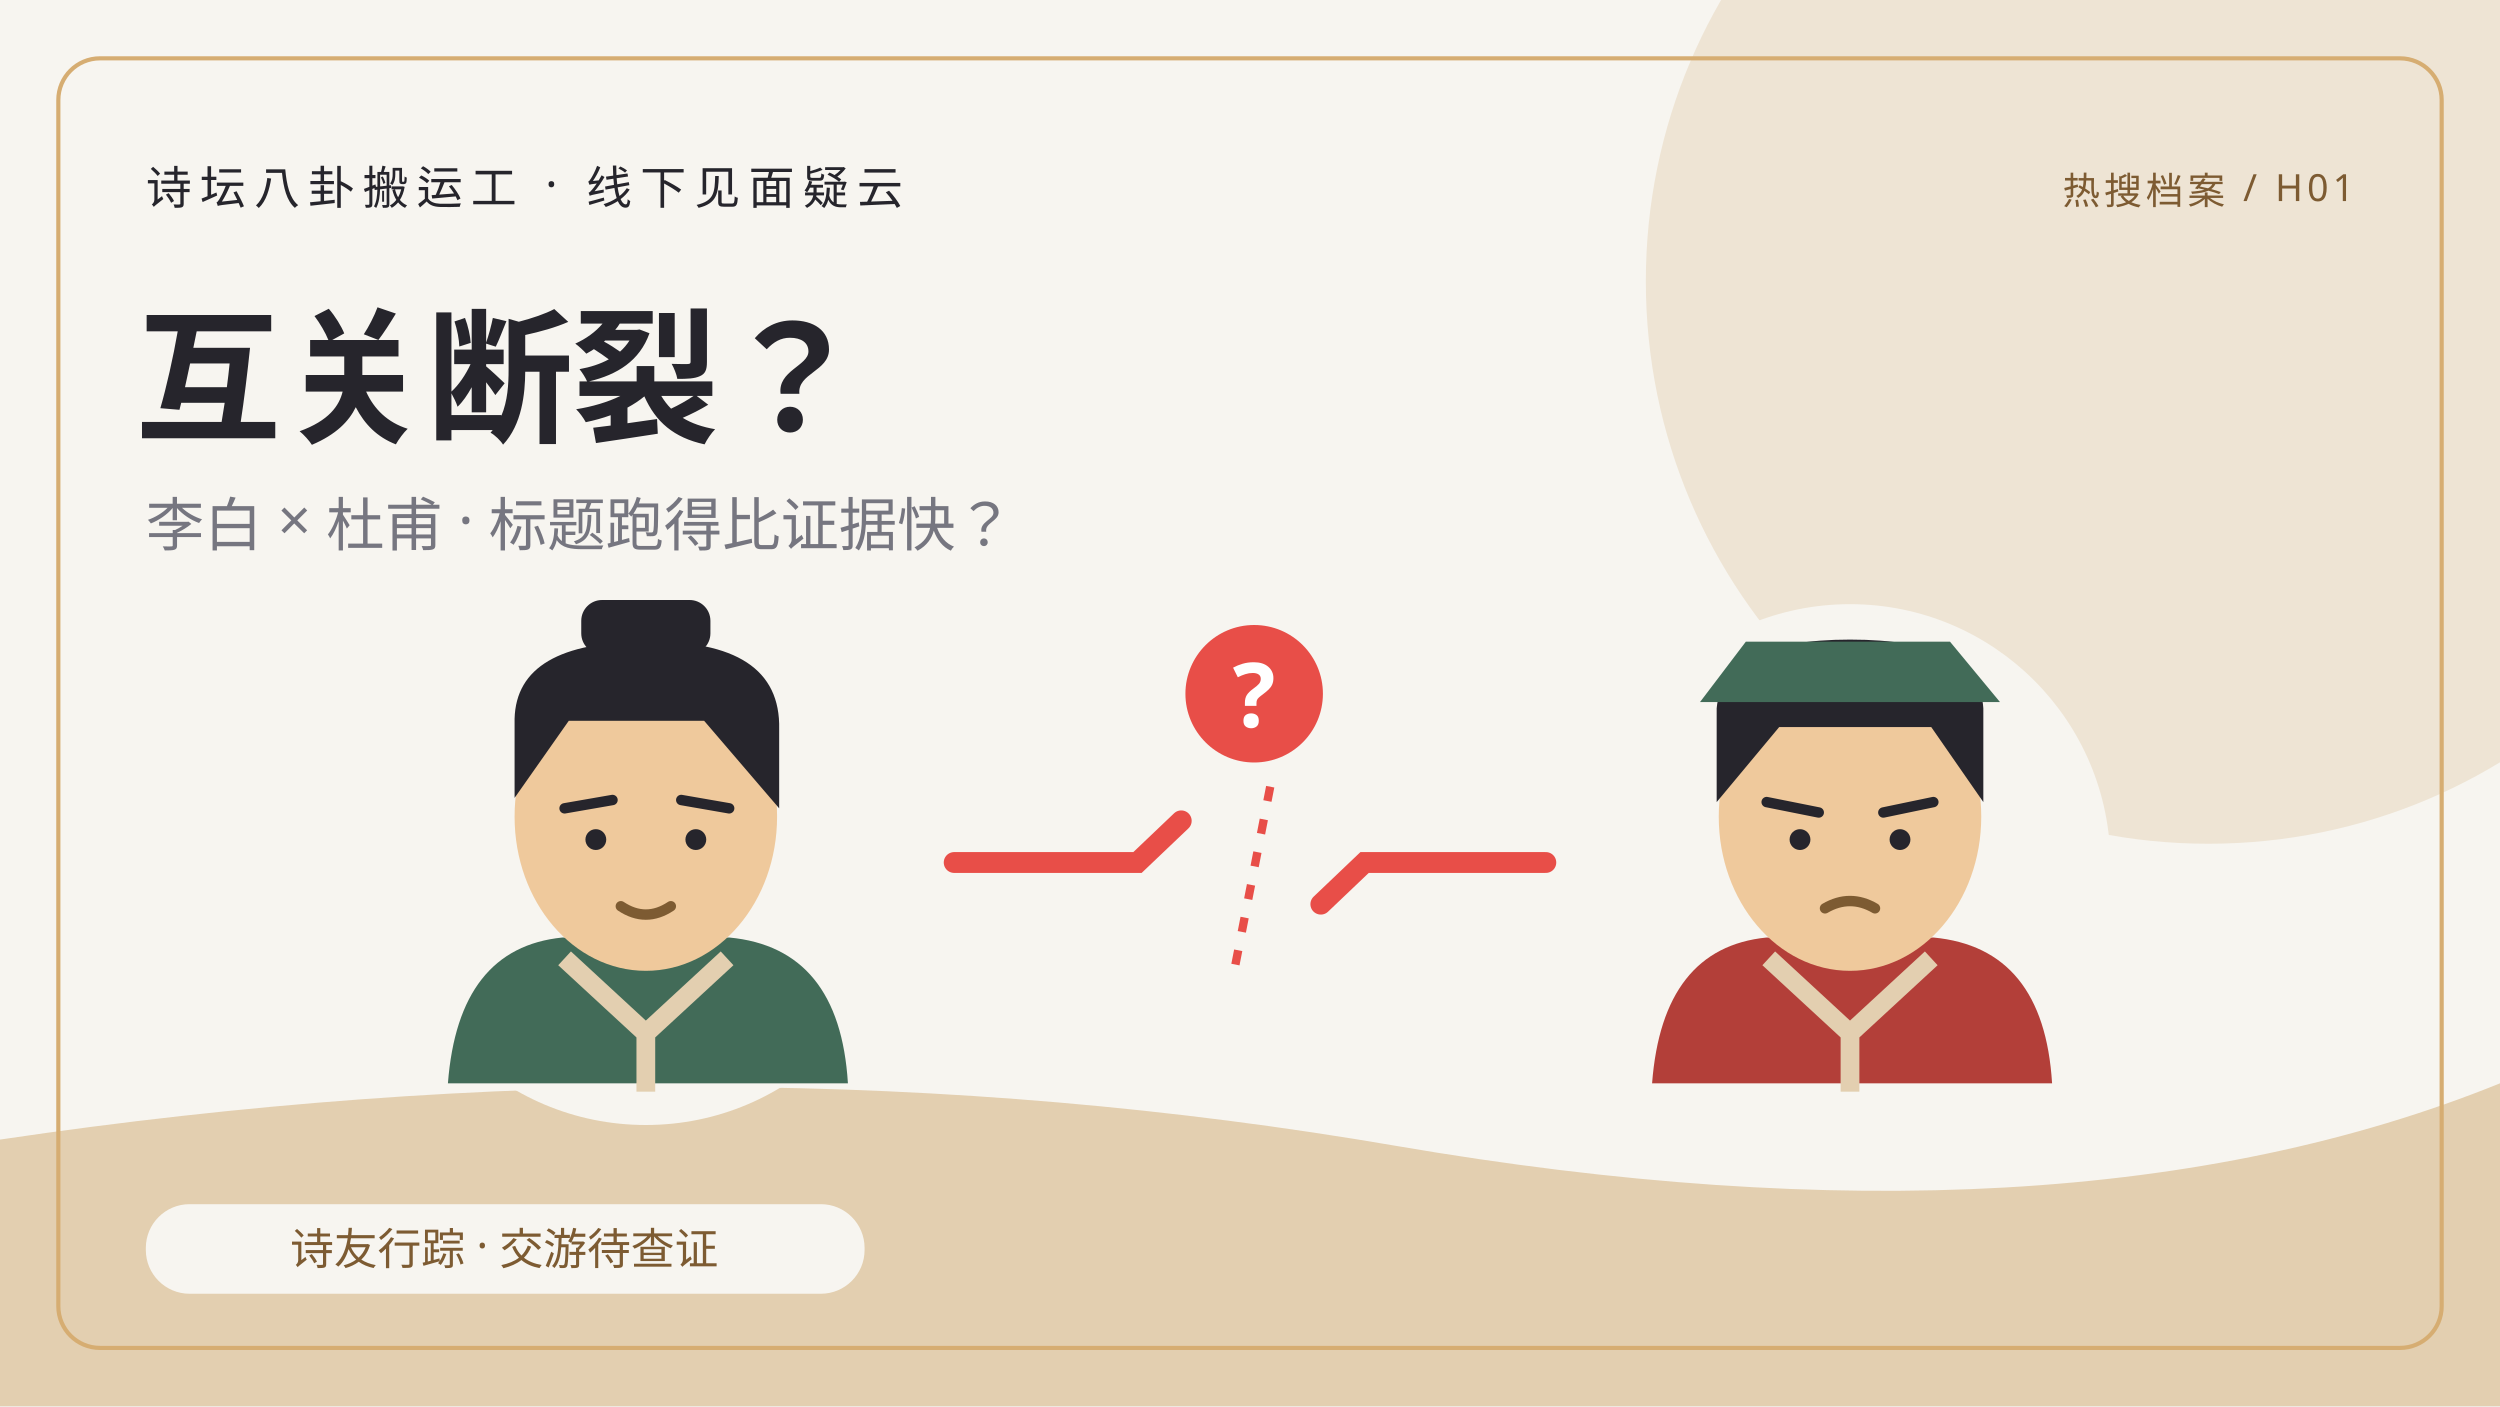
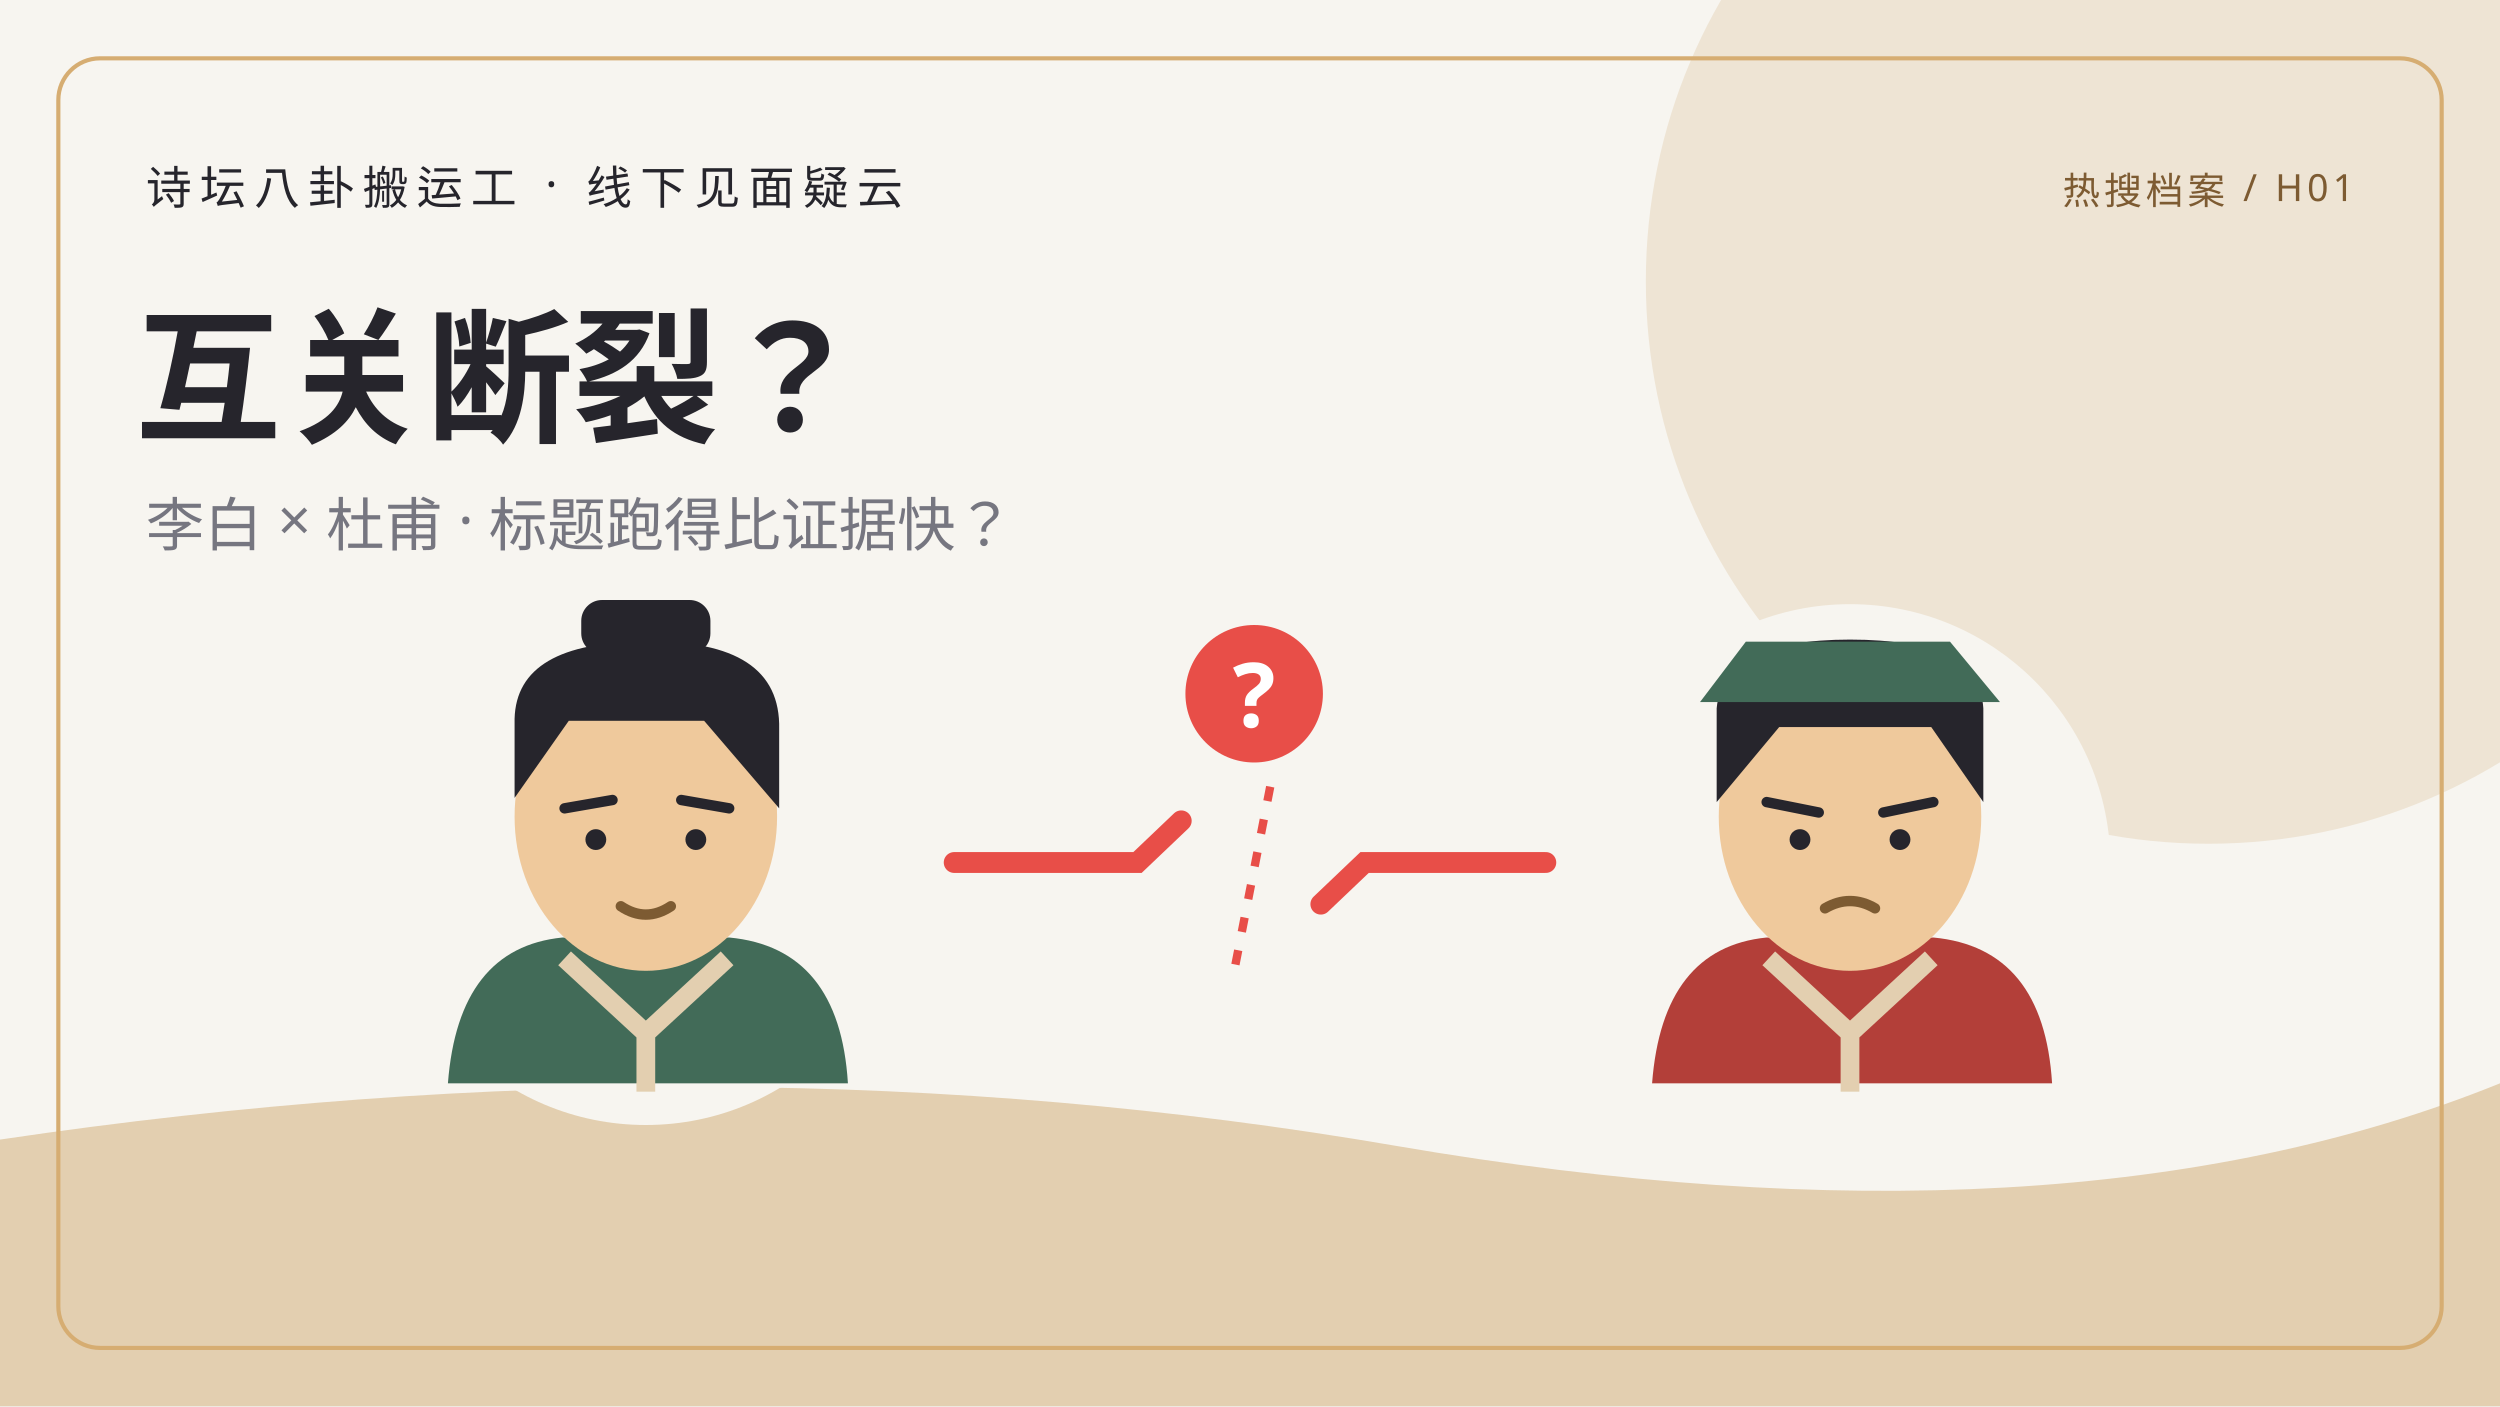
<svg xmlns="http://www.w3.org/2000/svg" width="1200" height="675" viewBox="0 0 1200 675" role="img" aria-labelledby="title desc">
  <rect width="1200" height="675" fill="#f7f5f0" />
  <circle cx="1060" cy="135" r="270" fill="#eee4d4" />
  <path d="M0 547Q350 495 670 550T1200 520V675H0Z" fill="#e3cfb0" />
  <rect x="28" y="28" width="1144" height="619" rx="20" fill="none" stroke="#d6ad72" stroke-width="2" />
  <g font-family="sans-serif" fill="#26252c">
    <text x="70" y="98" font-size="22" letter-spacing="4">诗坛八卦搬运工 · 线下见面疑云</text>
    <text x="65" y="207" font-size="70" font-weight="800">互关断裂？</text>
    <text x="70" y="262" font-size="28" fill="#767680" letter-spacing="0">李白 × 杜甫 · 标题跑得比证据快？</text>
  </g>
  <g transform="translate(310 415)">
    <circle r="125" fill="#f7f5f0" />
    <path d="M-95 105Q-90 40-40 35H40Q93 40 97 105" fill="#426b58" />
    <path d="M-39 45L0 81L39 45M0 81V109" fill="none" stroke="#e3cfb0" stroke-width="9" />
    <ellipse cy="-23" rx="63" ry="74" fill="#efc99c" />
    <path d="M-63-32V-70Q-62-107 0-107Q65-108 64-65V-27L28-69H-37Z" fill="#26252c" />
    <rect x="-31" y="-127" width="62" height="26" rx="10" fill="#26252c" />
    <path d="M-39-27L-16-31M17-31L40-27" stroke="#26252c" stroke-width="5" stroke-linecap="round" />
    <circle cx="-24" cy="-12" r="5" fill="#26252c" />
    <circle cx="24" cy="-12" r="5" fill="#26252c" />
    <path d="M-12 20Q0 28 12 20" fill="none" stroke="#7d5b32" stroke-width="5" stroke-linecap="round" />
  </g>
  <g transform="translate(888 415)">
    <circle r="125" fill="#f7f5f0" />
    <path d="M-95 105Q-90 40-40 35H40Q93 40 97 105" fill="#b33f39" />
    <path d="M-39 45L0 81L39 45M0 81V109" fill="none" stroke="#e3cfb0" stroke-width="9" />
    <ellipse cy="-23" rx="63" ry="74" fill="#efc99c" />
    <path d="M-64-30V-75Q-61-108 0-108Q62-108 64-75V-30L39-66H-34Z" fill="#26252c" />
    <path d="M-72-78L-50-107H48L72-78Z" fill="#426b58" />
    <path d="M-40-30L-15-25M16-25L40-30" stroke="#26252c" stroke-width="5" stroke-linecap="round" />
    <circle cx="-24" cy="-12" r="5" fill="#26252c" />
    <circle cx="24" cy="-12" r="5" fill="#26252c" />
    <path d="M-12 21Q0 14 12 21" fill="none" stroke="#7d5b32" stroke-width="5" stroke-linecap="round" />
  </g>
  <path d="M458 414H546L567 394M634 434L655 414H742" fill="none" stroke="#e84e48" stroke-width="10" stroke-linecap="round" />
  <path d="M593 463L611 371" stroke="#e84e48" stroke-width="4" stroke-dasharray="7 9" />
  <circle cx="602" cy="333" r="33" fill="#e84e48" />
  <text x="602" y="349" text-anchor="middle" font-family="sans-serif" font-size="43" font-weight="800" fill="#fff">?</text>
-   <rect x="70" y="578" width="345" height="43" rx="21" fill="#f7f5f0" />
-   <text x="242" y="607" text-anchor="middle" font-family="sans-serif" font-size="21" fill="#7d5b32">诗友行踪 · 交游待查证</text>
  <text x="1130" y="98" text-anchor="end" font-family="sans-serif" font-size="18" letter-spacing="2" fill="#7d5b32">热搜档案 / H01</text>
</svg>
